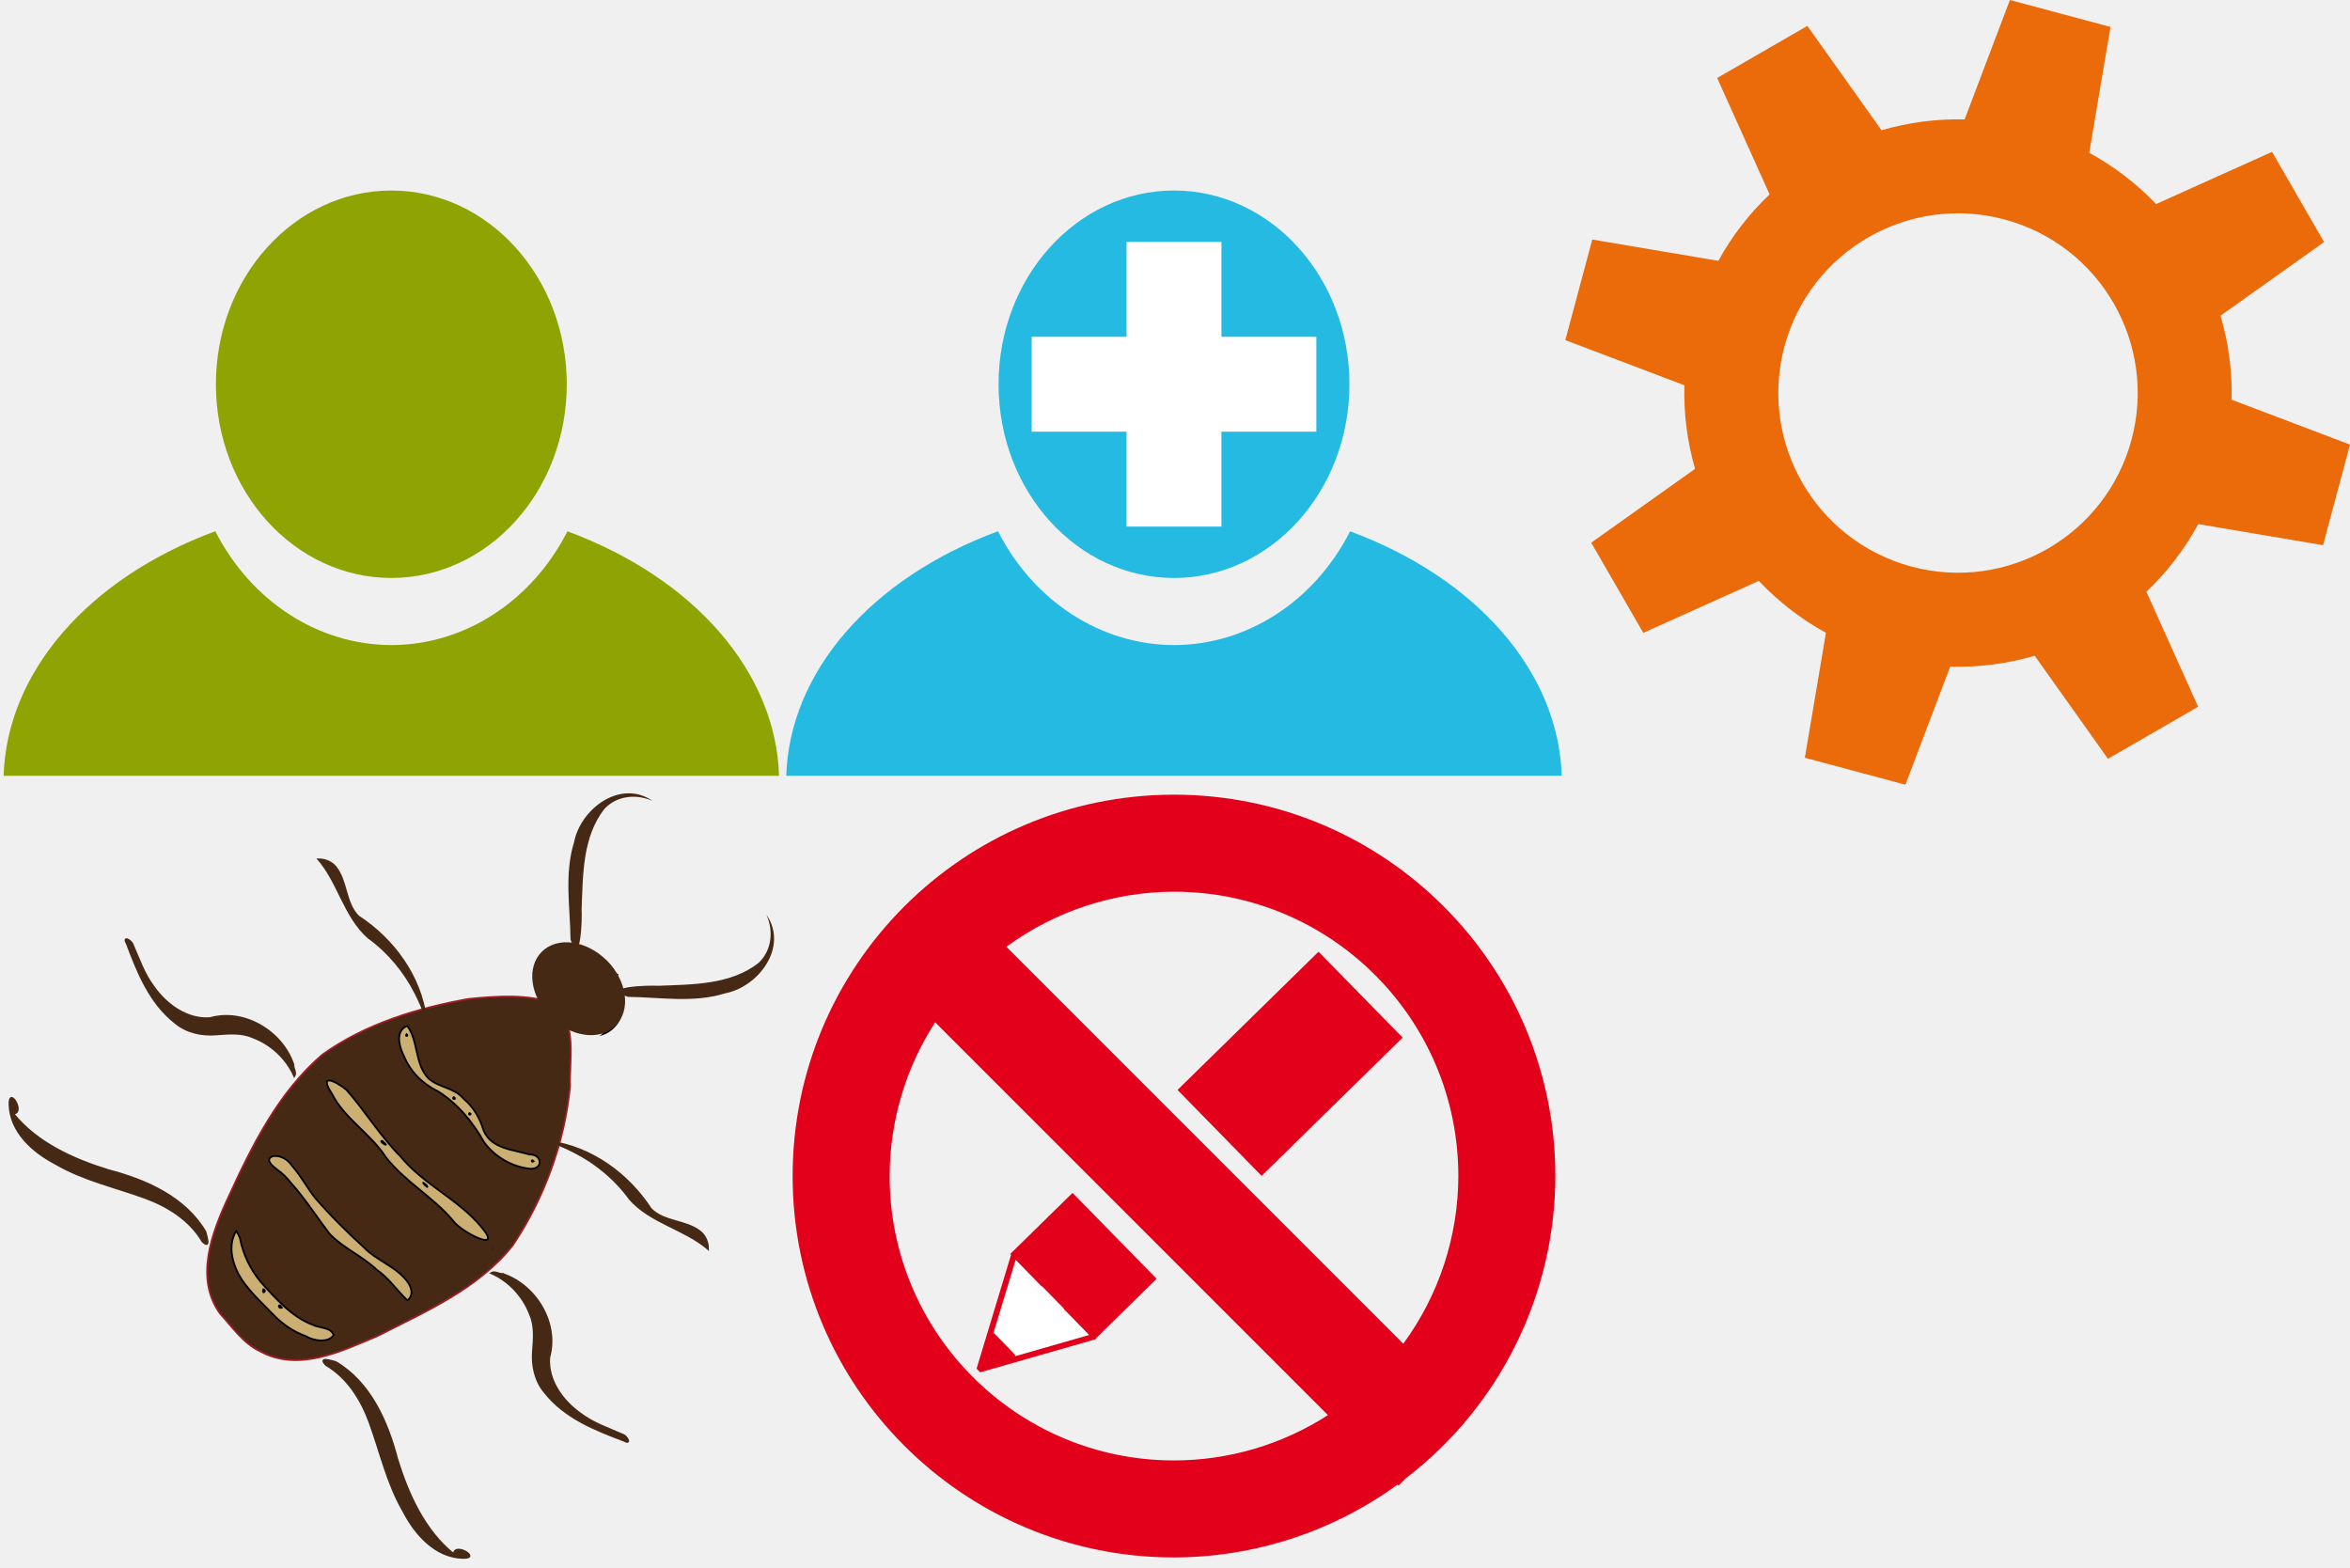
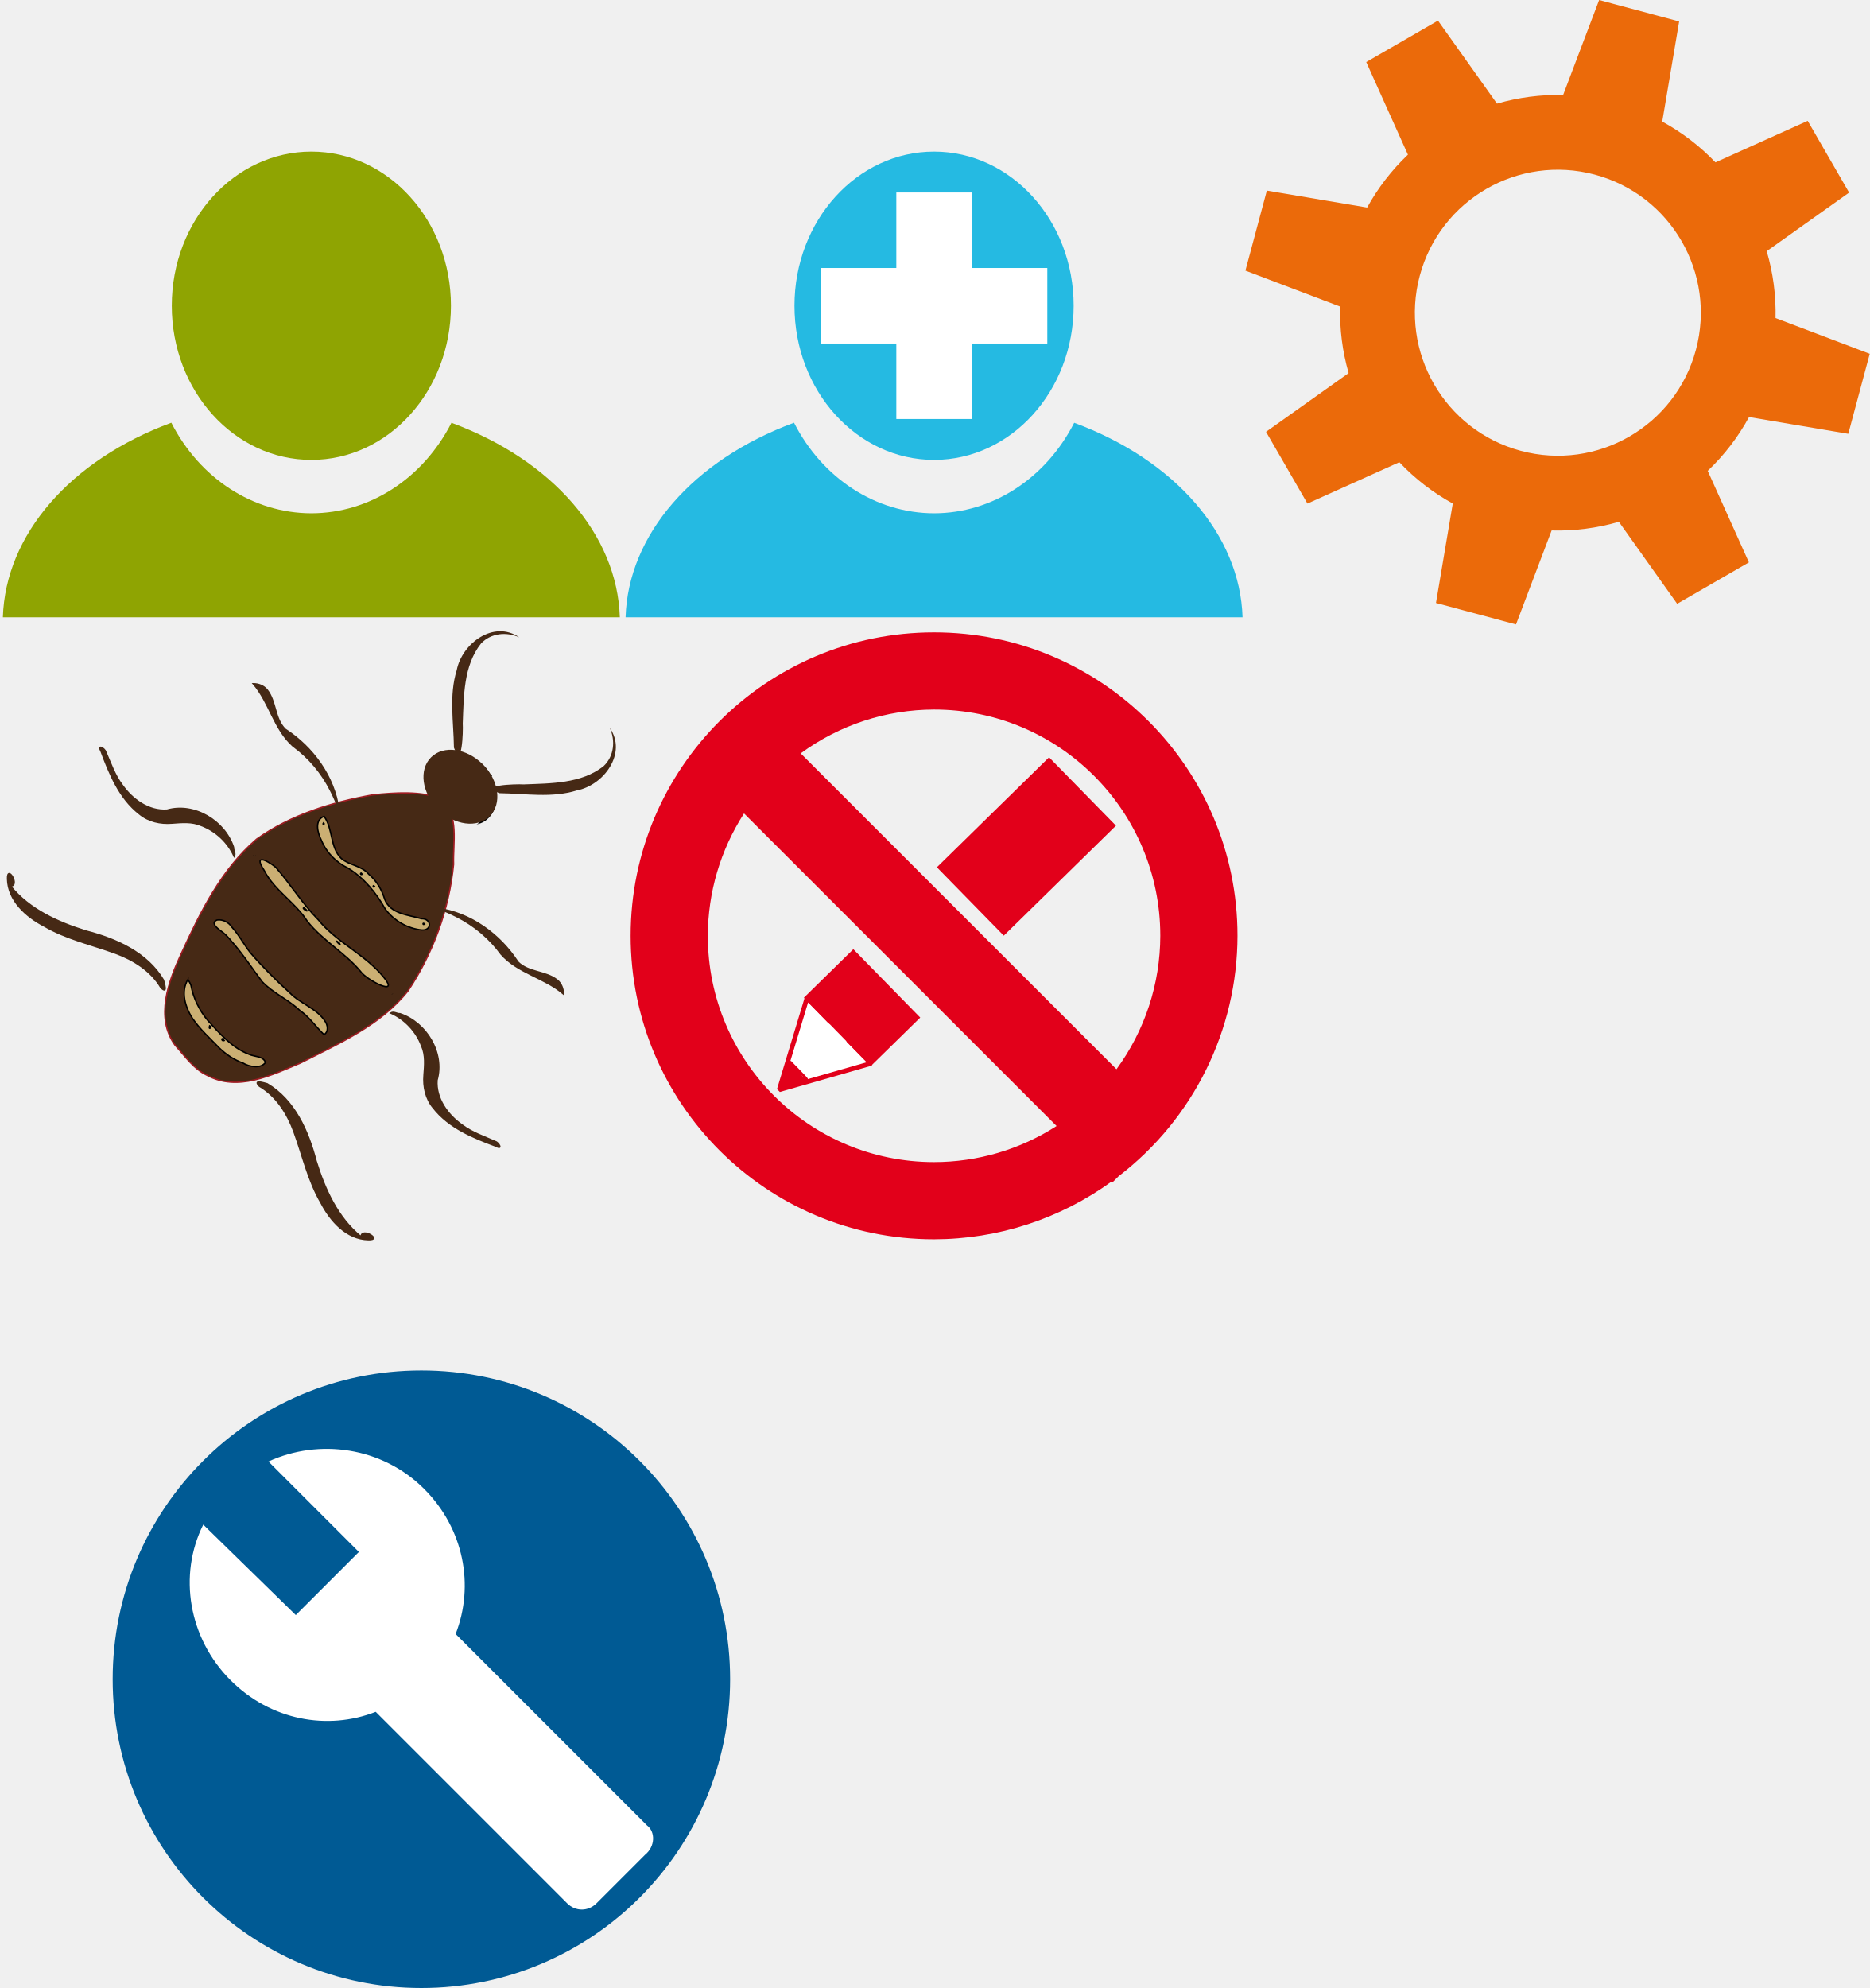
- <svg xmlns="http://www.w3.org/2000/svg" version="1.1" width="2005.284" height="1337.428" viewBox="0 0 2005.284 1337.428" id="svg2">
+ <svg xmlns="http://www.w3.org/2000/svg" version="1.1" width="2005.284" height="2131.778" viewBox="0 0 2005.284 2131.778" id="svg2">
  <defs id="defs167" />
  <g id="g5012" transform="translate(1617.822,573.7283)">
    <g transform="matrix(1.169121,0,0,1.290925,-1887.821,-3007.044)" style="fill:#8fa402;stroke:none" id="g4829">
      <path style="opacity:1;fill:#8fa402;fill-opacity:1;stroke:none;stroke-width:1.5;stroke-miterlimit:4;stroke-dasharray:none;stroke-dashoffset:0;stroke-opacity:1" d="m 645.105,2236.125 a 147.639,147.639 0 0 1 -128.541,75.186 147.639,147.639 0 0 1 -128.463,-75.242 283.052,186.043 0 0 0 -154.523,161.633 l 565.975,0 A 283.052,186.043 0 0 0 645.105,2236.125 Z" id="path4740" />
      <circle style="opacity:1;fill:#8fa402;fill-opacity:1;stroke:none;stroke-width:1.5;stroke-miterlimit:4;stroke-dasharray:none;stroke-dashoffset:0;stroke-opacity:1" id="path4736" cx="516.566" cy="2138.918" r="128.046" />
    </g>
    <rect y="-572.01" x="-1617.822" height="667.855" width="667.855" id="rect4948" style="opacity:1;fill:none;fill-opacity:1;stroke:none;stroke-width:1;stroke-linejoin:miter;stroke-miterlimit:4;stroke-dasharray:none;stroke-dashoffset:0;stroke-opacity:1" />
  </g>
-   <g id="g5018" transform="translate(895.7907,573.7283)">
+   <g id="g5018" transform="translate(895.7908,573.7283)">
    <rect style="opacity:1;fill:none;fill-opacity:1;stroke:none;stroke-width:1;stroke-linejoin:miter;stroke-miterlimit:4;stroke-dasharray:none;stroke-dashoffset:0;stroke-opacity:1" id="rect4956" width="667.855" height="667.855" x="-227.936" y="-572.01" />
    <g id="g4960">
      <g transform="matrix(1.169121,0,0,1.290925,-497.9354,-3007.044)" style="fill:#25bae2;stroke:none" id="g4950">
        <path style="opacity:1;fill:#25bae2;fill-opacity:1;stroke:none;stroke-width:1.5;stroke-miterlimit:4;stroke-dasharray:none;stroke-dashoffset:0;stroke-opacity:1" d="m 645.105,2236.125 a 147.639,147.639 0 0 1 -128.541,75.186 147.639,147.639 0 0 1 -128.463,-75.242 283.052,186.043 0 0 0 -154.523,161.633 l 565.975,0 A 283.052,186.043 0 0 0 645.105,2236.125 Z" id="path4952" />
        <circle style="opacity:1;fill:#25bae2;fill-opacity:1;stroke:none;stroke-width:1.5;stroke-miterlimit:4;stroke-dasharray:none;stroke-dashoffset:0;stroke-opacity:1" id="circle4954" cx="516.566" cy="2138.918" r="128.046" />
      </g>
      <path style="opacity:1;fill:#ffffff;fill-opacity:1;stroke:none;stroke-width:40;stroke-linejoin:bevel;stroke-miterlimit:4;stroke-dasharray:none;stroke-dashoffset:0;stroke-opacity:1" d="m 65.509,-367.312 0,80.967 -80.967,0 0,80.967 80.967,0 0,80.967 80.967,0 0,-80.967 80.967,0 0,-80.967 -80.967,0 0,-80.967 -80.967,0 z" id="rect4839" />
    </g>
  </g>
-   <g id="g5026" transform="translate(-79.7438,814.679)">
+   <g id="g5026" transform="translate(-79.74377,814.679)">
    <path id="rect4844" d="m 1794.822,-814.679 -38.633,101.881 a 233.819,233.819 0 0 0 -70.917,9.253 l -63.288,-89.027 -76.95,44.426 44.712,99.336 a 233.819,233.819 0 0 0 -43.743,56.686 l -107.553,-18.175 -22.997,85.826 101.621,38.535 a 233.819,233.819 0 0 0 9.076,71.326 l -88.591,62.977 44.427,76.949 98.545,-44.357 a 233.819,233.819 0 0 0 57.319,44.319 l -18.017,106.622 85.826,22.997 38.204,-100.75 a 233.819,233.819 0 0 0 72.122,-9.293 l 62.512,87.936 76.95,-44.426 -44.171,-98.133 a 233.819,233.819 0 0 0 44.303,-57.702 l 106.451,17.989 22.997,-85.826 -101.011,-38.303 a 233.819,233.819 0 0 0 -9.47,-71.712 l 88.374,-62.823 -44.427,-76.949 -98.923,44.527 a 233.819,233.819 0 0 0 -57.07,-43.728 l 18.146,-107.383 -85.826,-22.997 z m -4.599,187.264 a 153.319,153.319 0 0 1 108.412,187.776 153.319,153.319 0 0 1 -187.776,108.413 153.319,153.319 0 0 1 -108.413,-187.776 153.319,153.319 0 0 1 187.776,-108.412 z" style="opacity:1;fill:#eb6a0a;fill-opacity:1;stroke:none;stroke-width:40;stroke-linejoin:bevel;stroke-miterlimit:4;stroke-dasharray:none;stroke-dashoffset:0;stroke-opacity:1" />
    <rect y="-813.82" x="1416.314" height="667.855" width="667.855" id="rect4958" style="opacity:1;fill:none;fill-opacity:1;stroke:none;stroke-width:1;stroke-linejoin:miter;stroke-miterlimit:4;stroke-dasharray:none;stroke-dashoffset:0;stroke-opacity:1" />
  </g>
  <g id="g5030" transform="translate(-2015.08,326.1613)">
    <g transform="matrix(0.5093458,0.5093458,-0.5093458,0.5093458,2512.872,-297.206)" id="g4966">
      <path style="opacity:1;fill:#462915;fill-opacity:1;stroke:#9e1c22;stroke-width:2.082;stroke-miterlimit:4;stroke-dasharray:none;stroke-dashoffset:0;stroke-opacity:1" d="m 767.61,1376.174 c -50.786,-8.053 -74.522,-60.611 -90.274,-103.68 -23.602,-63.344 -46.296,-130.629 -40.961,-199.049 10.183,-61.526 40.488,-118.288 75.725,-168.939 21.713,-26.399 45.654,-54.325 76.874,-68.637 35.88,-0.713 57.855,34.785 81.385,56.779 42.723,51.927 72.052,115.336 85.192,181.159 7.445,65.132 -17.491,128.057 -37.219,188.851 -17.749,43.439 -35.705,96.997 -85.91,111.625 -21.005,7.392 -43.23,2.862 -64.813,1.891 z" id="path4438" />
      <path style="fill:#000000;fill-opacity:1;stroke-linejoin:miter" d="m 786.754,758.312 c -17.925,3.039 -32.676,16.542 -40.706,32.401 -5.071,10.257 -6.48,23.476 0.406,33.275 2.565,3.756 6.022,6.846 9.857,9.262 -9.87,-8.699 -14.513,-23.599 -9.224,-35.977 6.769,-17.337 23.795,-29.164 41.6,-32.963 8.414,-1.674 17.385,-1.301 25.373,1.994 11.76,-1.736 23.621,5.109 29.137,15.427 7.392,12.288 9.875,26.911 10.064,41.043 0.034,2.153 -1.719,5.809 0.213,1.958 7.055,-11.397 6.452,-26.722 -1.053,-37.761 -10.684,-16.94 -29.85,-27.758 -49.58,-29.903 -5.379,-0.483 -10.861,-0.17 -16.087,1.243 z m -0.004,4 c -3.613,5.442 -8.605,-6.222 -2.479,-3.897 1.123,1.084 1.798,2.518 2.479,3.897 z m 26.5,0 c 0.02,-2.845 5.709,-6.607 3.965,-1.36 -0.003,2.222 -2.917,4.4 -3.965,1.36 z" id="path39" />
      <g id="g4602" style="fill:#462915">
        <path id="path131" d="m 890.983,584.398 c 45.541,8.18 54.142,66.703 31.331,100.539 -18.2,34.7 -51.15,57.666 -78.543,84.386 -32.563,15.589 7.157,-26.841 16.227,-34.785 27.385,-29.667 60.015,-61.336 64.866,-103.4 0.623,-21.501 -14.322,-39.455 -33.881,-46.741 z" style="fill:#462915;fill-opacity:1;stroke-linejoin:miter" />
        <path style="fill:#462915;fill-opacity:1;stroke-linejoin:miter" d="m 700.629,584.398 c -45.541,8.18 -54.142,66.703 -31.331,100.539 18.2,34.7 51.15,57.666 78.543,84.386 32.563,15.589 -7.157,-26.841 -16.227,-34.785 -27.385,-29.667 -60.015,-61.336 -64.866,-103.4 -0.623,-21.501 14.322,-39.455 33.881,-46.741 z" id="path4402" />
      </g>
      <ellipse style="opacity:1;fill:#462915;fill-opacity:1;stroke:none;stroke-width:1.5;stroke-miterlimit:4;stroke-dasharray:none;stroke-dashoffset:0;stroke-opacity:1" id="path4422" cx="795.806" cy="803.664" rx="61.864" ry="47.183" />
      <g id="g4606" transform="translate(-0.2179866,0)" style="fill:#462915;stroke:#462915;stroke-width:1.388">
        <g id="g4589" style="fill:#462915;stroke:#462915;stroke-width:1.388">
          <path style="opacity:1;fill:#462915;fill-opacity:1;stroke:#462915;stroke-width:2.082;stroke-miterlimit:4;stroke-dasharray:none;stroke-dashoffset:0;stroke-opacity:1" d="m 899.901,955.688 c 39.727,-30.047 93.011,-38.332 141.128,-28.102 22.489,0.059 38.642,-19.895 60.51,-22.362 7.814,-0.82 15.556,2.631 20.992,8.136 -36.874,2.792 -69.746,25.979 -107.318,23.754 -28.988,-4.638 -58.94,-1.939 -86.779,7.305 -9.739,3.141 -19.259,6.949 -28.534,11.268 z" id="path4526" />
          <path style="opacity:1;fill:#462915;fill-opacity:1;stroke:#462915;stroke-width:2.082;stroke-miterlimit:4;stroke-dasharray:none;stroke-dashoffset:0;stroke-opacity:1" d="m 971.35,1106.199 c 37,-18.496 88.304,-5.993 108.91,30.941 17.825,20.647 47.717,25.242 73.411,20.824 18.53,-2.537 35.432,-10.961 52.643,-17.638 4.895,-2.7 16.981,1.142 5.97,4.074 -33.366,15.214 -69.31,30.487 -106.829,25.837 -17.479,-1.512 -32.995,-11.5 -44.139,-24.664 -9.556,-11.063 -19.241,-22.953 -33.339,-28.321 -20.935,-9.499 -45.684,-10.298 -67.141,-2.004 1.174,-5.173 7.47,-5.503 10.514,-9.05 z" id="path4542" />
          <path style="opacity:1;fill:#462915;fill-opacity:1;stroke:#462915;stroke-width:2.082;stroke-miterlimit:4;stroke-dasharray:none;stroke-dashoffset:0;stroke-opacity:1" d="m 905.24,1319.804 c 46.077,-11.823 93.33,6.585 132.709,29.729 38.821,20.446 82.573,37.096 127.205,32.347 -10.488,-10.565 27.195,-19.811 10.653,-4.446 -23.405,22.407 -59.483,20.187 -88.268,11.062 -36.93,-9.639 -69.209,-30.411 -103.476,-46.353 -26.139,-12.127 -55.988,-18.992 -84.479,-11.604 -14.751,-0.242 1.717,-8.292 5.657,-10.736 z" id="path4556" />
        </g>
        <g transform="matrix(-1,0,0,1,1592.048,0)" id="g4594" style="fill:#462915;stroke:#462915;stroke-width:1.388">
          <path id="path4596" d="m 899.901,955.688 c 39.727,-30.047 93.011,-38.332 141.128,-28.102 22.489,0.059 38.642,-19.895 60.51,-22.362 7.814,-0.82 15.556,2.631 20.992,8.136 -36.874,2.792 -69.746,25.979 -107.318,23.754 -28.988,-4.638 -58.94,-1.939 -86.779,7.305 -9.739,3.141 -19.259,6.949 -28.534,11.268 z" style="opacity:1;fill:#462915;fill-opacity:1;stroke:#462915;stroke-width:2.082;stroke-miterlimit:4;stroke-dasharray:none;stroke-dashoffset:0;stroke-opacity:1" />
          <path id="path4598" d="m 971.35,1106.199 c 37,-18.496 88.304,-5.993 108.91,30.941 17.825,20.647 47.717,25.242 73.411,20.824 18.53,-2.537 35.432,-10.961 52.643,-17.638 4.895,-2.7 16.981,1.142 5.97,4.074 -33.366,15.214 -69.31,30.487 -106.829,25.837 -17.479,-1.512 -32.995,-11.5 -44.139,-24.664 -9.556,-11.063 -19.241,-22.953 -33.339,-28.321 -20.935,-9.499 -45.684,-10.298 -67.141,-2.004 1.174,-5.173 7.47,-5.503 10.514,-9.05 z" style="opacity:1;fill:#462915;fill-opacity:1;stroke:#462915;stroke-width:2.082;stroke-miterlimit:4;stroke-dasharray:none;stroke-dashoffset:0;stroke-opacity:1" />
          <path id="path4600" d="m 905.24,1319.804 c 46.077,-11.823 93.33,6.585 132.709,29.729 38.821,20.446 82.573,37.096 127.205,32.347 -10.488,-10.565 27.195,-19.811 10.653,-4.446 -23.405,22.407 -59.483,20.187 -88.268,11.062 -36.93,-9.639 -69.209,-30.411 -103.476,-46.353 -26.139,-12.127 -55.988,-18.992 -84.479,-11.604 -14.751,-0.242 1.717,-8.292 5.657,-10.736 z" style="opacity:1;fill:#462915;fill-opacity:1;stroke:#462915;stroke-width:2.082;stroke-miterlimit:4;stroke-dasharray:none;stroke-dashoffset:0;stroke-opacity:1" />
        </g>
      </g>
      <path style="opacity:1;fill:#cbaf73;fill-opacity:1;stroke:#000000;stroke-width:2.082;stroke-miterlimit:4;stroke-dasharray:none;stroke-dashoffset:0;stroke-opacity:1" d="m 683.405,978.324 c -6.493,14.492 10.599,24.239 22.121,27.961 18.356,7.842 39.316,7.889 58.024,1.263 27.019,-6.352 55.274,-3.483 81.743,3.947 21.2,3.254 44.242,-2.832 60.754,-16.493 11.701,-10.352 -2.17,-22.332 -12.37,-11.411 -17.794,9.664 -37.263,27.562 -58.822,18.389 -13.449,-7.161 -28.173,-11.142 -43.403,-9.746 -16.637,-1.593 -29.646,11.081 -45.503,12.34 -23.912,0.314 -39.683,-22.58 -62.545,-26.249 z m 6.32,7.529 c 3.946,-0.6 0.517,4.306 0,0 z m 212.875,0 c -0.389,4.074 -4.63,-0.23 0,0 z m -120.617,13.176 c 5.623,-0.698 -0.46,4.275 0,0 z m 28.361,0 c 0.693,4.195 -4.773,-0.69 0,0 z" id="path4620" />
      <path style="opacity:1;fill:#cbaf73;fill-opacity:1;stroke:#000000;stroke-width:2.082;stroke-miterlimit:4;stroke-dasharray:none;stroke-dashoffset:0;stroke-opacity:1" d="m 686.101,1082.875 c -18.432,1.97 -37.121,9.622 -9.242,15.357 32.008,10.591 66.225,1.007 98.941,8.111 36.355,4.463 72.525,-6.385 109.136,-3.17 14.724,3.109 70.473,-14.647 29.972,-18.309 -43.206,-4.316 -85.082,12.955 -128.44,8.521 -33.818,-0.108 -66.841,-8.322 -100.368,-10.509 z m -33.287,9.271 -0.238,0.125 0.238,-0.125 z m 286.859,0 0.24,0.125 -0.24,-0.125 z m -289.354,1.299 -0.287,0.148 0.287,-0.148 z m 291.848,0 0.287,0.148 -0.287,-0.148 z m -183.465,2.228 c 16.251,-1.28 -4.405,4.029 0,0 z m 74.367,0 c 9.014,2.07 -15.335,1.33 0,0 z" id="path4656" />
      <path style="opacity:1;fill:#cbaf73;fill-opacity:1;stroke:#000000;stroke-width:2.082;stroke-miterlimit:4;stroke-dasharray:none;stroke-dashoffset:0;stroke-opacity:1" d="m 703.598,1192.1 c -8.387,-1.934 -18.694,0.921 -23.777,8.132 -4.198,9.977 8.938,8.385 14.806,7.546 7.821,-1.524 15.735,-1.313 23.593,-0.401 24.882,1.456 49.307,6.79 73.93,10.215 23.772,0.698 46.349,-8.891 70.023,-9.363 16.892,-3.196 34.01,0.385 51.008,-0.024 2.004,-8.423 -6.495,-14.209 -13.787,-15.369 -22.461,-4.318 -43.91,7.772 -66.292,7.399 -27.758,1.332 -55.635,1.382 -83.355,-0.597 -15.489,-1.863 -30.511,-6.792 -46.15,-7.538 z m -22.822,15.221 0.008,0.229 -0.008,-0.229 z m 229.918,0 -0.008,0.229 0.008,-0.229 z" id="path4685" />
      <path style="opacity:1;fill:#cbaf73;fill-opacity:1;stroke:#000000;stroke-width:2.082;stroke-miterlimit:4;stroke-dasharray:none;stroke-dashoffset:0;stroke-opacity:1" d="m 711.787,1293.438 c 5.138,20.663 26.3,31.978 45.668,36.126 19.442,3.71 39.382,2.522 59.066,2.921 14.217,-0.193 28.484,-3.032 41.327,-9.08 10.458,-2.4 25.287,-13.007 22.843,-24.412 -9.358,-4.226 -17.398,5.983 -25.785,8.875 -24.785,11.141 -52.794,9.021 -79.232,7.819 -19.495,-1.797 -38.559,-8.344 -54.715,-19.408 -2.948,-1.258 -6.013,-2.269 -9.171,-2.841 z m 71.652,26.016 c 5.058,-1.994 3.26,6.626 0,0 z m 30.857,0 c -2.309,4.903 -8.05,-1.79 0,0 z" id="path4707" />
    </g>
    <rect y="343.412" x="2015.08" height="667.855" width="667.855" id="rect4987" style="opacity:1;fill:none;fill-opacity:1;stroke:none;stroke-width:1;stroke-linejoin:miter;stroke-miterlimit:4;stroke-dasharray:none;stroke-dashoffset:0;stroke-opacity:1" />
  </g>
-   <g id="g5127">
+   <g id="g5127" transform="translate(3.3203125e-5,0)">
    <rect transform="matrix(-0.6994992,-0.7146333,-0.7140875,0.7000565,0,0)" y="-235.998" x="-1470.118" height="168.479" width="102.587" id="rect4764" style="opacity:1;fill:#e2001a;fill-opacity:1;stroke:none;stroke-width:1.5;stroke-miterlimit:4;stroke-dasharray:none;stroke-dashoffset:0;stroke-opacity:1" />
    <path id="path4776" d="m 907.277,1098.265 c 0.768,0.985 1.25,4.672 2.828,17.471 l 24.077,24.598 -98.462,28.225 29.797,-98.376 24.726,25.261 c 7.667,1.147 15.321,2.285 16.067,2.38 0.4,0.051 0.704,0.102 0.968,0.442 z" style="fill:#ffffff;fill-rule:evenodd;stroke:#e2001a;stroke-width:5;stroke-linecap:butt;stroke-linejoin:bevel;stroke-miterlimit:4;stroke-dasharray:none;stroke-opacity:1" />
    <path id="path4781" d="m 851.298,1161.27 c 6.907,-1.976 12.628,-3.661 12.714,-3.745 0.085,-0.083 -3.817,-4.21 -8.671,-9.17 l -8.827,-9.018 -3.535,11.676 c -1.944,6.422 -3.693,12.165 -3.887,12.763 -0.348,1.074 -0.204,1.044 12.206,-2.506 z" style="opacity:1;fill:#e2001a;fill-opacity:1;stroke:#e2001a;stroke-width:5;stroke-linejoin:bevel;stroke-miterlimit:4;stroke-dasharray:none;stroke-dashoffset:0;stroke-opacity:1" />
    <path id="path4892" d="m 1001.783,678.079 a 325.421,325.421 0 0 0 -325.421,325.421 325.421,325.421 0 0 0 325.421,325.421 325.421,325.421 0 0 0 190.719,-62.139 l 0.864,0.864 6.346,-6.346 a 325.421,325.421 0 0 0 127.492,-257.801 325.421,325.421 0 0 0 -325.421,-325.421 z m 0,82.783 a 242.639,242.639 0 0 1 242.638,242.638 242.639,242.639 0 0 1 -46.99,143.066 L 858.736,807.871 A 242.639,242.639 0 0 1 1001.783,760.862 Z M 797.987,872.268 1133.178,1207.459 a 242.639,242.639 0 0 1 -131.395,38.68 242.639,242.639 0 0 1 -242.638,-242.638 242.639,242.639 0 0 1 38.842,-131.232 z" style="opacity:1;fill:#e2001a;fill-opacity:1;stroke:none;stroke-width:40;stroke-linejoin:bevel;stroke-miterlimit:4;stroke-dasharray:none;stroke-dashoffset:0;stroke-opacity:1" />
    <rect style="opacity:1;fill:none;fill-opacity:1;stroke:none;stroke-width:1;stroke-linejoin:miter;stroke-miterlimit:4;stroke-dasharray:none;stroke-dashoffset:0;stroke-opacity:1" id="rect4989" width="667.855" height="667.855" x="667.855" y="669.573" />
    <rect style="opacity:1;fill:#e2001a;fill-opacity:1;stroke:none;stroke-width:1.5;stroke-miterlimit:4;stroke-dasharray:none;stroke-dashoffset:0;stroke-opacity:1" id="rect5125" width="102.587" height="74.309" x="-1470.118" y="57.959" transform="matrix(-0.6994992,-0.7146333,-0.7140875,0.7000565,0,0)" />
  </g>
+   <g id="g5276">
+     <circle r="331.104" cy="1800.674" cx="451.947" id="path4136" style="opacity:1;fill:#005a94;fill-opacity:1;stroke:none;stroke-width:2.393;stroke-linejoin:miter;stroke-miterlimit:100;stroke-dasharray:2.393, 2.393;stroke-dashoffset:0;stroke-opacity:1" />
+     <path style="fill:#ffffff" id="path6" d="m 693.934,1957.445 -205.266,-205.266 c 20.301,-51.88 9.023,-112.784 -33.835,-155.641 -45.113,-45.113 -112.783,-54.136 -166.919,-29.324 l 96.994,96.994 -67.67,67.67 -99.249,-96.994 c -27.068,54.136 -15.79,121.806 29.324,166.919 42.858,42.858 103.761,54.136 155.641,33.835 l 205.266,205.266 c 9.023,9.023 22.557,9.023 31.579,0 l 51.88,-51.88 c 11.278,-9.023 11.278,-24.812 2.256,-31.579 z" />
+   </g>
</svg>
